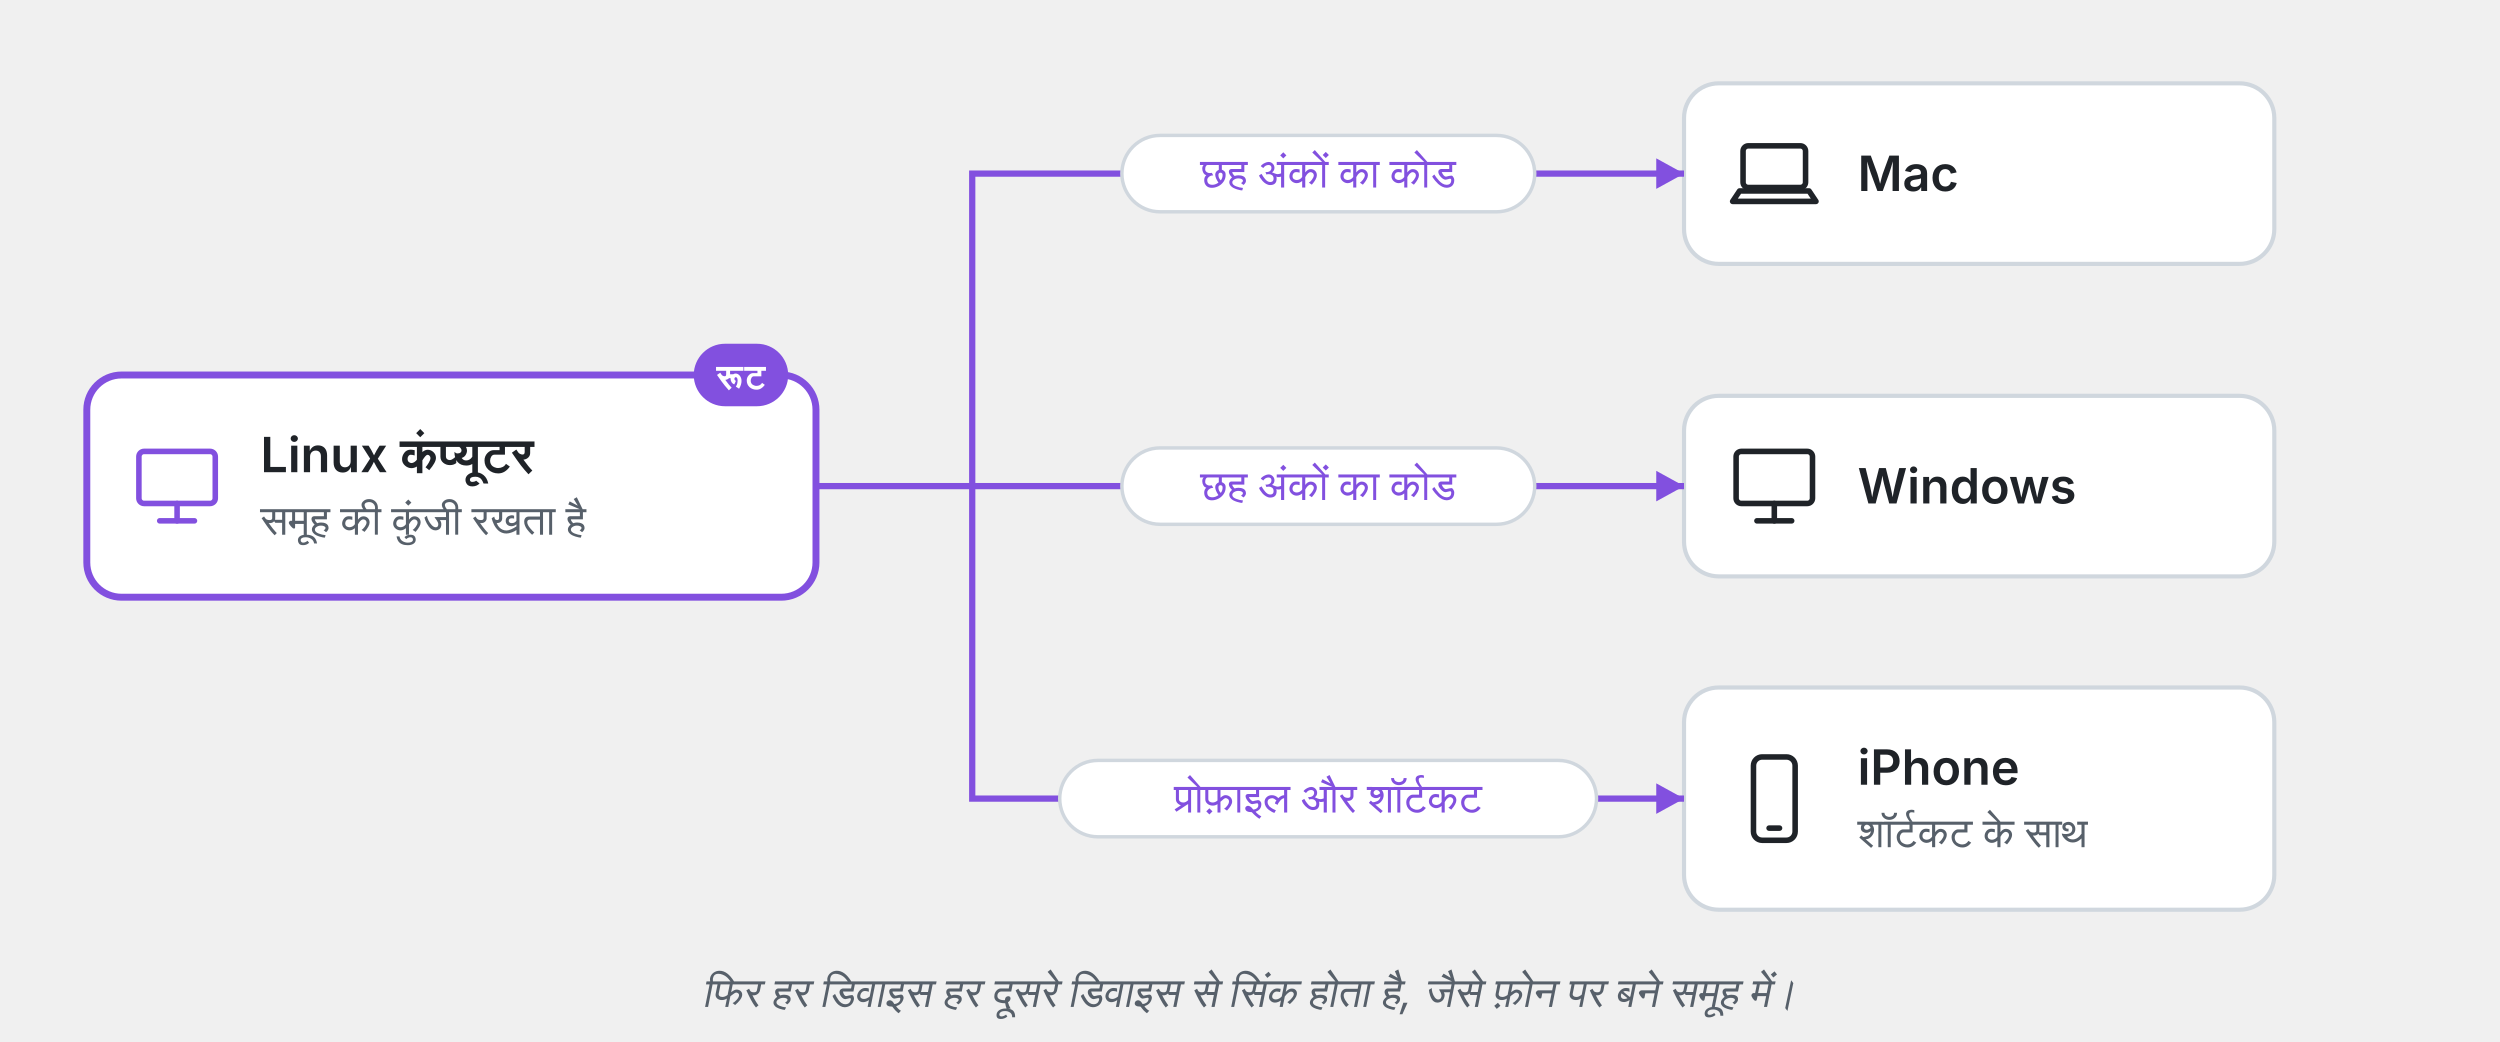
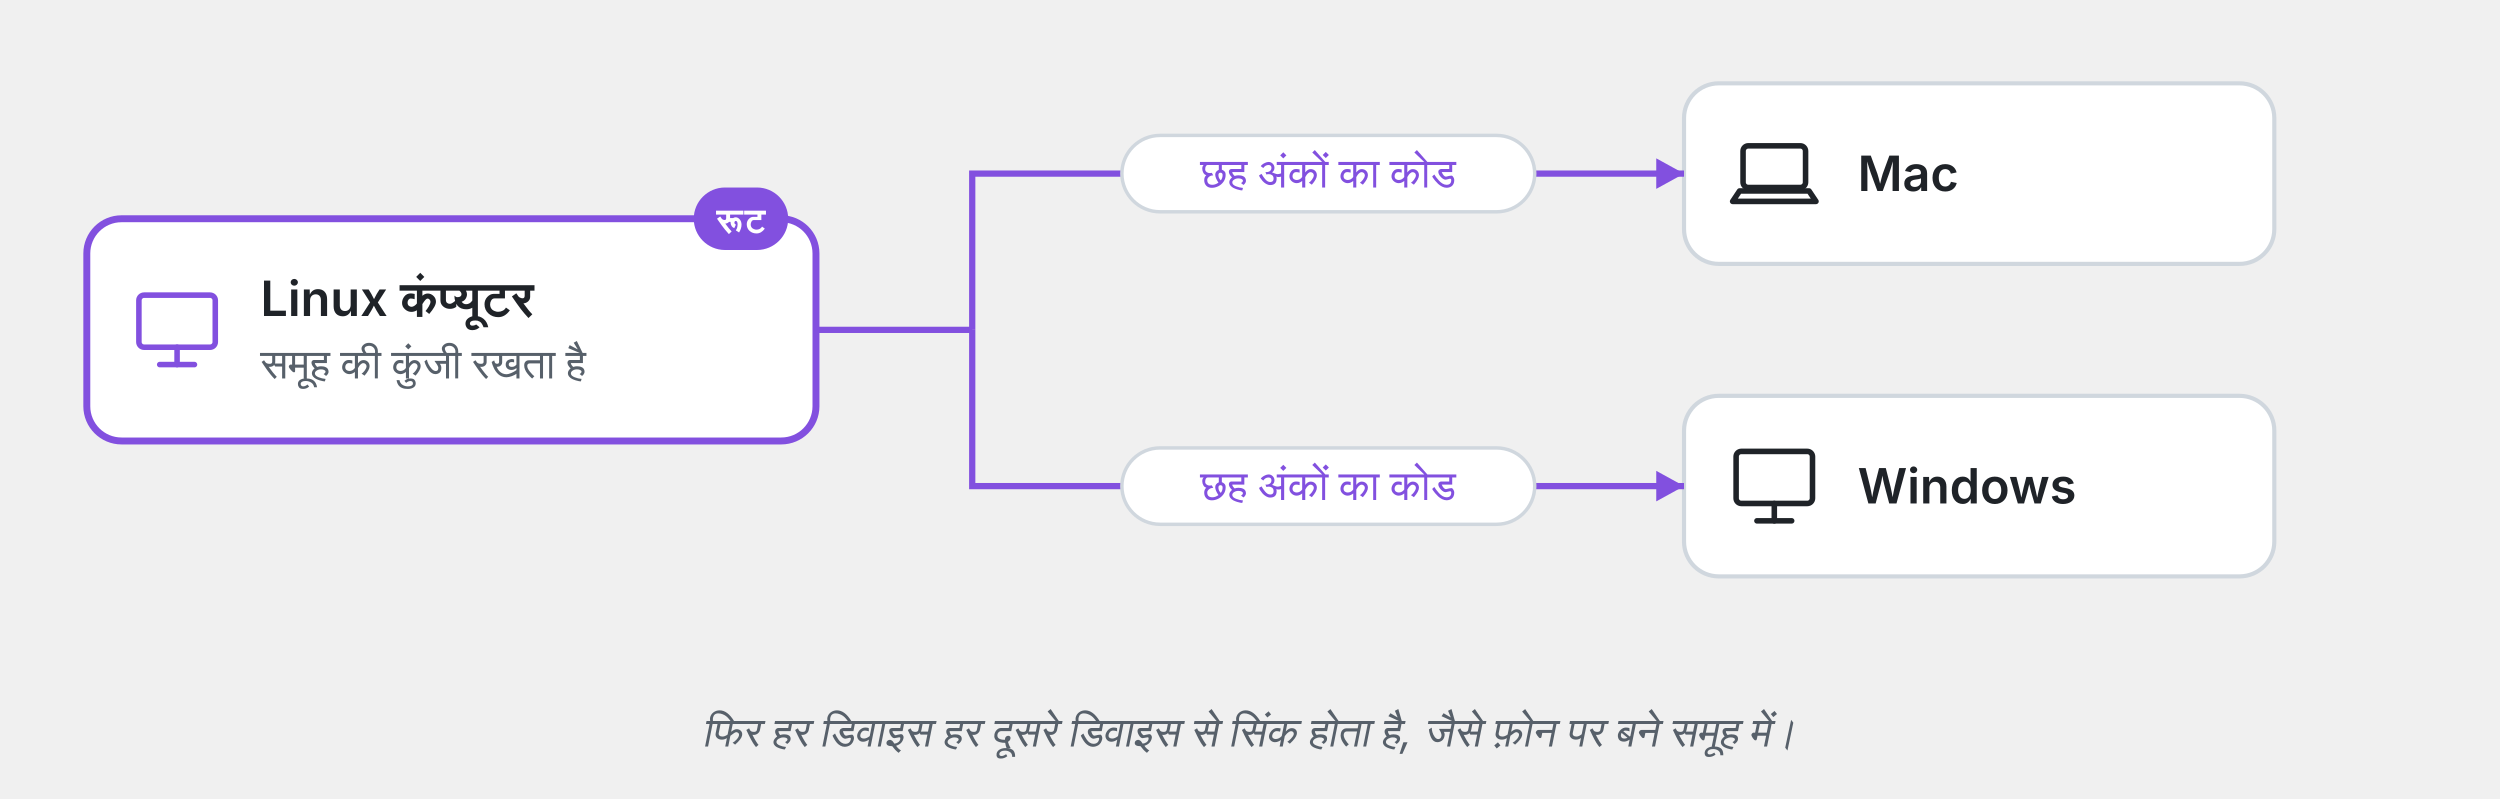
- <svg xmlns="http://www.w3.org/2000/svg" lang="hi" width="720" height="300" viewBox="0 0 720 300" role="img" aria-label="ऐप के बिना एक कंप्यूटर समूह को संभालता है">
+ <svg xmlns="http://www.w3.org/2000/svg" lang="hi" width="720" height="230" viewBox="0 0 720 230" role="img" aria-label="ऐप के बिना एक कंप्यूटर समूह को संभालता है">
  <style>
  .bg { fill: none; }
  .zone { fill: #f6f8fa; stroke: #d0d7de; stroke-width: 1; }
  .zone-t { fill: #57606a; font: 600 13px system-ui, -apple-system, 'Segoe UI', sans-serif; letter-spacing: .02em; }
  .card { fill: #ffffff; stroke: #d0d7de; stroke-width: 1.2; }
  .card.key { stroke: #8250df; stroke-width: 2; }
  .card.srv { fill: #fff8c5; stroke: #d4a72c; }
  .t { fill: #1f2328; font: 600 14px system-ui, -apple-system, 'Segoe UI', sans-serif; }
  .s { fill: #57606a; font: 12px system-ui, -apple-system, 'Segoe UI', sans-serif; }
  .ic { fill: none; stroke: #1f2328; stroke-width: 1.6; stroke-linecap: round; stroke-linejoin: round; }
  .key .ic, .ic.key { stroke: #8250df; }
  .badge { fill: #8250df; }
  .badge-t { fill: #ffffff; font: 600 10px system-ui, -apple-system, 'Segoe UI', sans-serif; letter-spacing: .04em; }
  .e-tunnel { fill: none; stroke: #0969da; stroke-width: 3; }
  .e-home { fill: none; stroke: #57606a; stroke-width: 1.6; stroke-dasharray: 5 4; }
  .e-pair { fill: none; stroke: #8250df; stroke-width: 1.8; }
  .e-e2e { fill: none; stroke: #1a7f37; stroke-width: 1.8; stroke-dasharray: 2 4; stroke-linecap: round; }
  .a-tunnel { fill: #0969da; } .a-home { fill: #57606a; } .a-pair { fill: #8250df; } .a-e2e { fill: #1a7f37; }
  .lbl-bg { fill: #ffffff; stroke: #d0d7de; stroke-width: 1; }
  .lbl { fill: #1f2328; font: 12px system-ui, -apple-system, 'Segoe UI', sans-serif; }
  .lbl.tunnel { fill: #0969da; } .lbl.pair { fill: #8250df; } .lbl.e2e { fill: #1a7f37; }
  .note { fill: #57606a; font: italic 12px system-ui, -apple-system, 'Segoe UI', sans-serif; }
  @media (prefers-color-scheme: dark) {
    .zone { fill: #161b22; stroke: #30363d; }
    .zone-t, .s, .note { fill: #8b949e; }
    .card { fill: #0d1117; stroke: #3d444d; }
    .card.key { stroke: #a371f7; }
    .card.srv { fill: #272115; stroke: #9e6a03; }
    .t, .lbl { fill: #e6edf3; }
    .ic { stroke: #e6edf3; }
    .key .ic, .ic.key { stroke: #a371f7; }
    .badge { fill: #a371f7; }
    .badge-t { fill: #0d1117; }
    .e-tunnel { stroke: #4493f8; } .a-tunnel { fill: #4493f8; } .lbl.tunnel { fill: #4493f8; }
    .e-home { stroke: #8b949e; } .a-home { fill: #8b949e; }
    .e-pair { stroke: #a371f7; } .a-pair { fill: #a371f7; } .lbl.pair { fill: #a371f7; }
    .e-e2e { stroke: #3fb950; } .a-e2e { fill: #3fb950; } .lbl.e2e { fill: #3fb950; }
    .lbl-bg { fill: #0d1117; stroke: #3d444d; }
  }
</style>
  <g class="key">
-     <rect class="card key" x="25.0" y="108.0" width="210" height="64" rx="10" />
-     <g transform="translate(37.0,126)" class="ic">
+     <rect class="card key" x="25.0" y="63.0" width="210" height="64" rx="10" />
+     <g transform="translate(37.0,81)" class="ic">
      <rect x="3" y="4" width="22" height="15" rx="1.5" />
      <line x1="14" y1="19" x2="14" y2="24" />
      <line x1="9" y1="24" x2="19" y2="24" />
    </g>
-     <text class="t" x="75.0" y="136">Linux कंप्यूटर</text>
-     <text class="s" x="75.0" y="154">समूह की कुंजी रखता है</text>
-     <rect class="badge" x="199.8" y="99.0" width="27.2" height="18" rx="9" />
-     <text class="badge-t" x="213.4" y="112.0" text-anchor="middle">रूट</text>
+     <text class="t" x="75.0" y="91">Linux कंप्यूटर</text>
+     <text class="s" x="75.0" y="109">समूह की कुंजी रखता है</text>
+     <rect class="badge" x="199.8" y="54.0" width="27.2" height="18" rx="9" />
+     <text class="badge-t" x="213.4" y="67.0" text-anchor="middle">रूट</text>
  </g>
  <g class="">
    <rect class="card " x="485.0" y="24.0" width="170" height="52" rx="10" />
    <g transform="translate(497.0,36)" class="ic">
      <rect x="5" y="6" width="18" height="12" rx="1.5" />
      <path d="M2 22h24l-2 -3H4z" />
    </g>
    <text class="t" x="535.0" y="55">Mac</text>
  </g>
  <g class="">
    <rect class="card " x="485.0" y="114.0" width="170" height="52" rx="10" />
    <g transform="translate(497.0,126)" class="ic">
      <rect x="3" y="4" width="22" height="15" rx="1.5" />
      <line x1="14" y1="19" x2="14" y2="24" />
      <line x1="9" y1="24" x2="19" y2="24" />
    </g>
    <text class="t" x="535.0" y="145">Windows</text>
  </g>
-   <g class="">
-     <rect class="card " x="485.0" y="198.0" width="170" height="64" rx="10" />
-     <g transform="translate(497.0,216)" class="ic">
-       <rect x="8" y="2" width="12" height="24" rx="2.5" />
-       <line x1="12.5" y1="22.5" x2="15.5" y2="22.5" />
-     </g>
-     <text class="t" x="535.0" y="226">iPhone</text>
-     <text class="s" x="535.0" y="244">शॉर्टकट के साथ</text>
-   </g>
-   <path class="e-pair" d="M235.0,140.0 L485.0,140.0" />
+   <path class="e-pair" d="M235.0,95.0 L280.0,95" />
+   <path class="e-pair" d="M280.0,95 L280.0,50 L485.0,50.0" />
+   <path class="a-pair" d="M485.0,50.0 L477.0,45.6 L477.0,54.4z" />
+   <path class="e-pair" d="M280.0,95 L280.0,140 L485.0,140.0" />
  <path class="a-pair" d="M485.0,140.0 L477.0,135.6 L477.0,144.4z" />
-   <path class="e-pair" d="M280.0,140 L280.0,50 L485.0,50.0" />
-   <path class="a-pair" d="M485.0,50.0 L477.0,45.6 L477.0,54.4z" />
-   <path class="e-pair" d="M280.0,140 L280.0,230 L485.0,230.0" />
-   <path class="a-pair" d="M485.0,230.0 L477.0,225.6 L477.0,234.4z" />
-   <text class="note" x="360" y="290" text-anchor="middle">फिर हर डिवाइस हर दूसरे डिवाइस से सिंक होता है, जैसे फ़ोन पर बने समूह में।</text>
+   <text class="note" x="360" y="215" text-anchor="middle">फिर हर डिवाइस हर दूसरे डिवाइस से सिंक होता है, जैसे फ़ोन पर बने समूह में।</text>
+   <rect class="lbl-bg" x="323.1" y="39.0" width="118.9" height="22" rx="11.0" />
+   <text class="lbl pair" x="382.5" y="54.0" text-anchor="middle">छह अंकों का कोड</text>
  <rect class="lbl-bg" x="323.1" y="129.0" width="118.9" height="22" rx="11.0" />
  <text class="lbl pair" x="382.5" y="144.0" text-anchor="middle">छह अंकों का कोड</text>
-   <rect class="lbl-bg" x="323.1" y="39.0" width="118.9" height="22" rx="11.0" />
-   <text class="lbl pair" x="382.5" y="54.0" text-anchor="middle">छह अंकों का कोड</text>
-   <rect class="lbl-bg" x="305.2" y="219.0" width="154.6" height="22" rx="11.0" />
-   <text class="lbl pair" x="382.5" y="234.0" text-anchor="middle">प्रोफ़ाइल और शॉर्टकट</text>
</svg>
